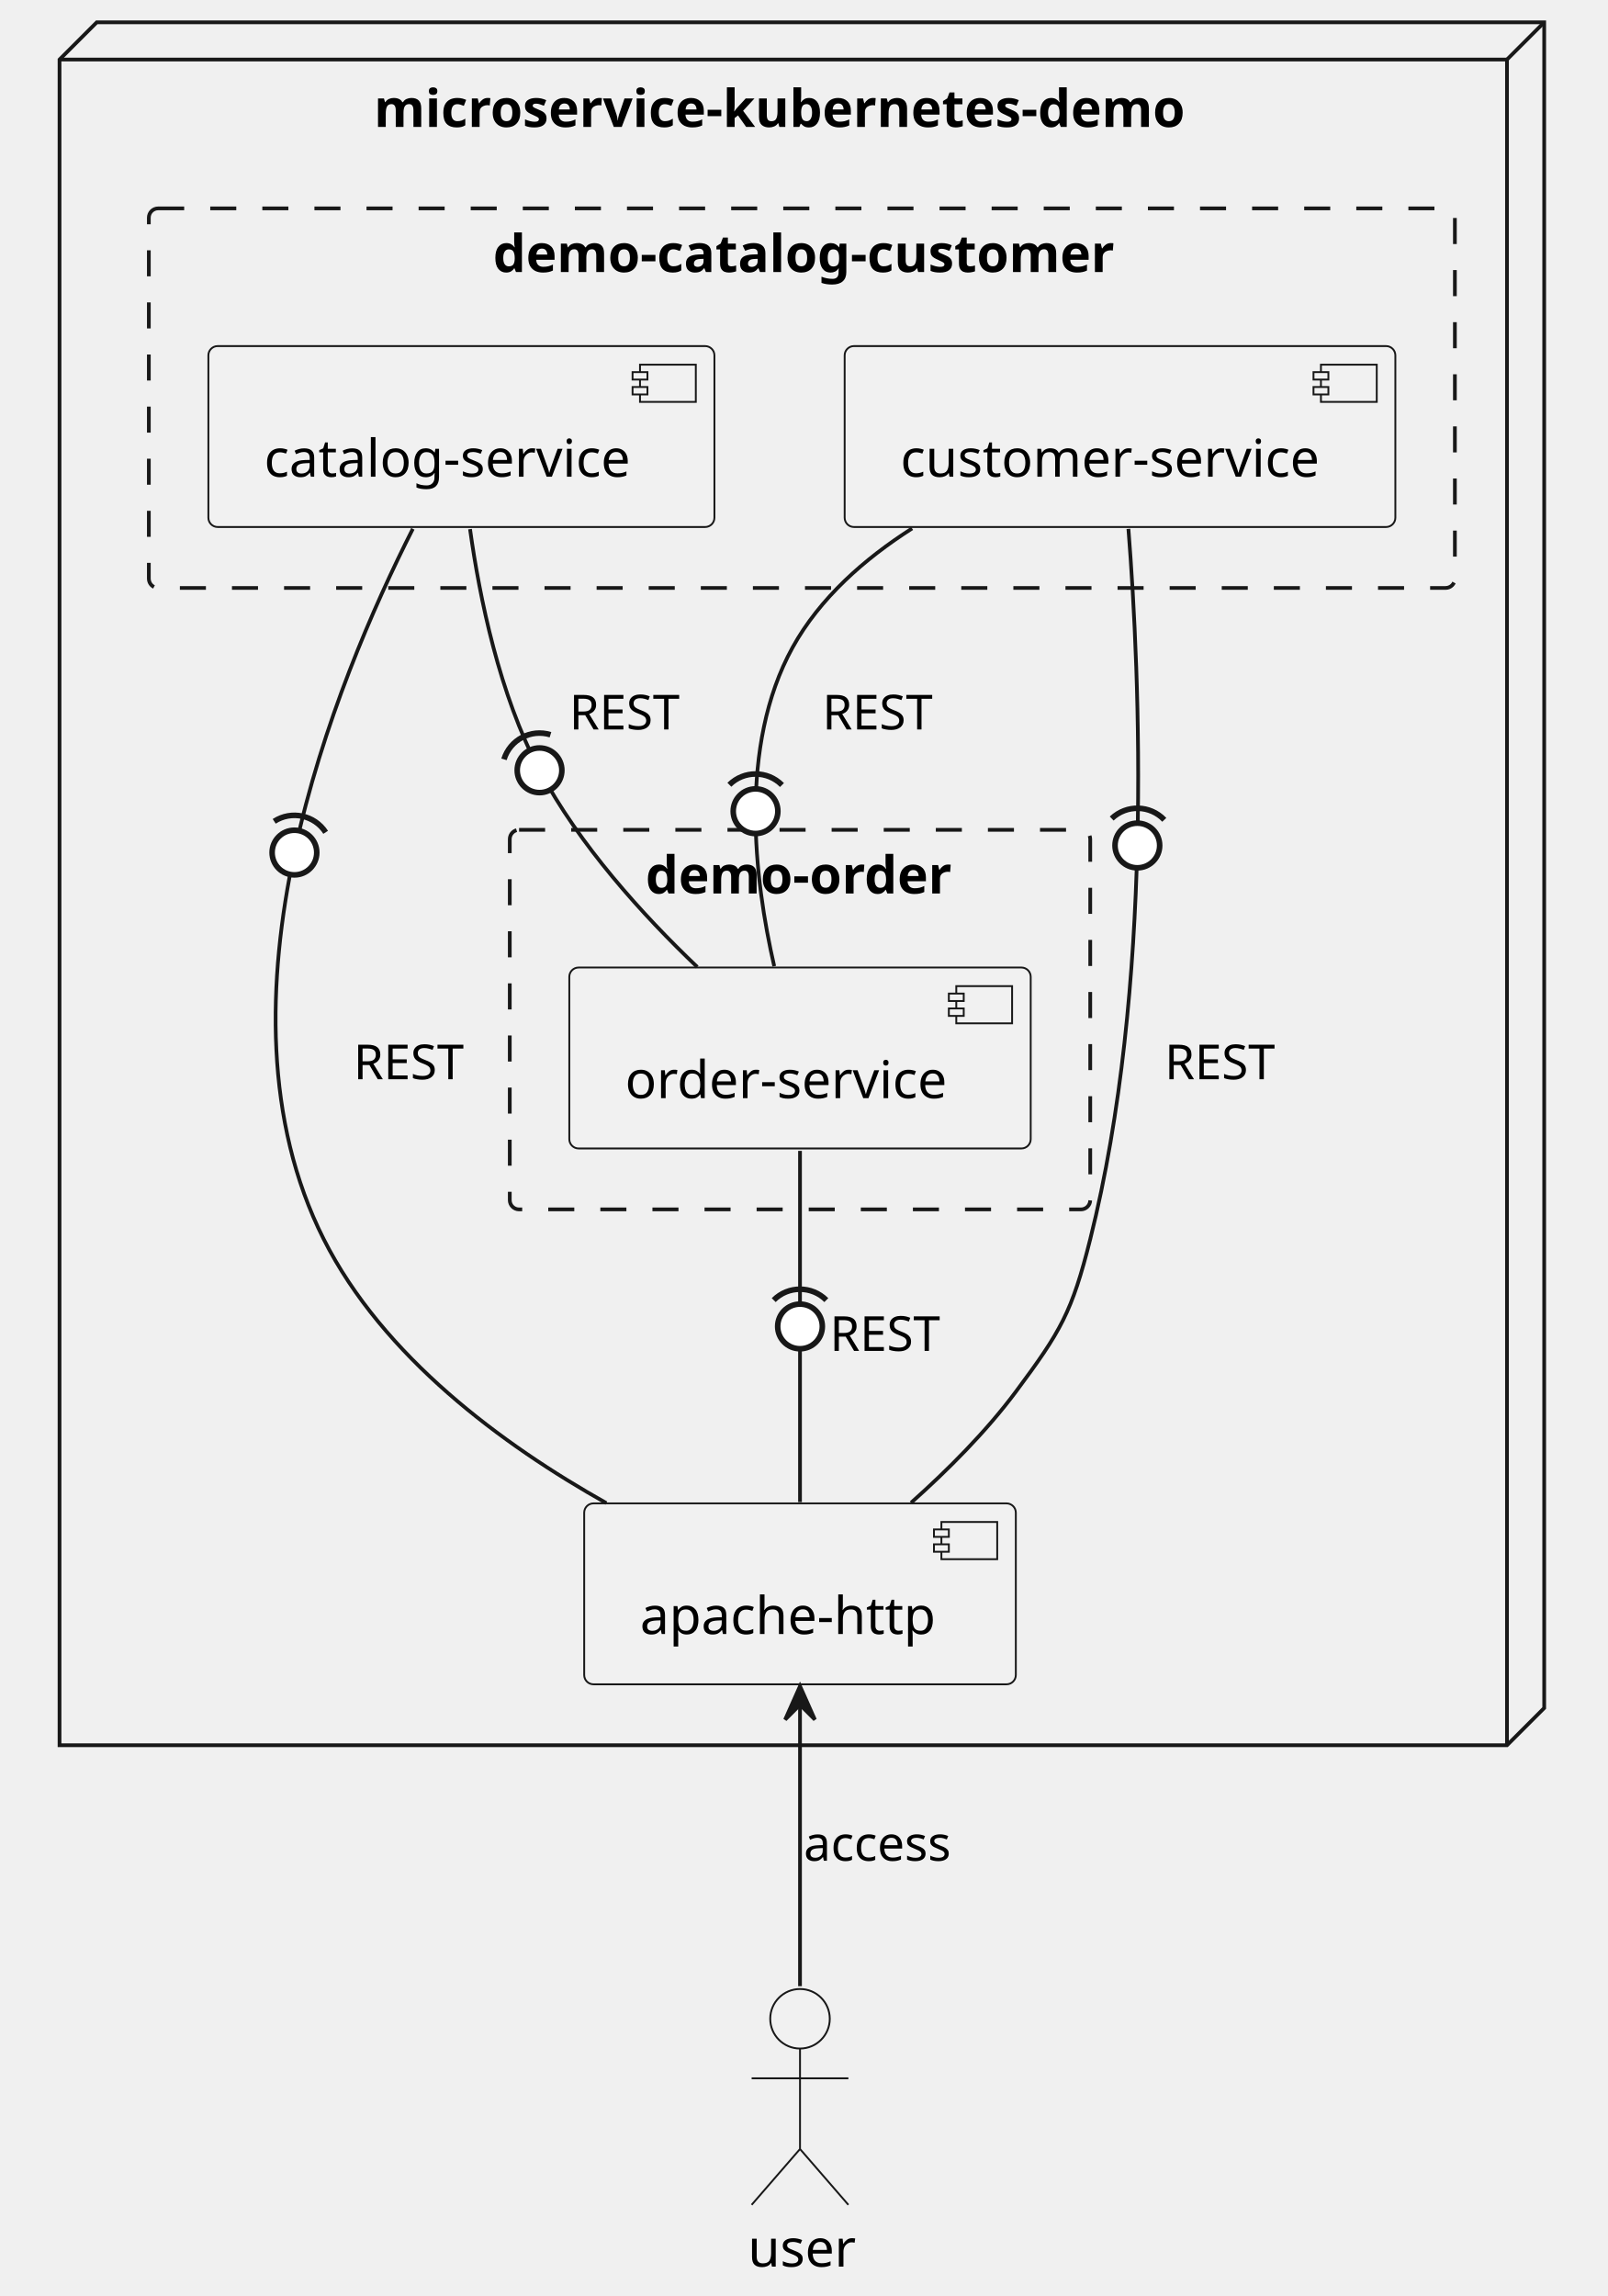
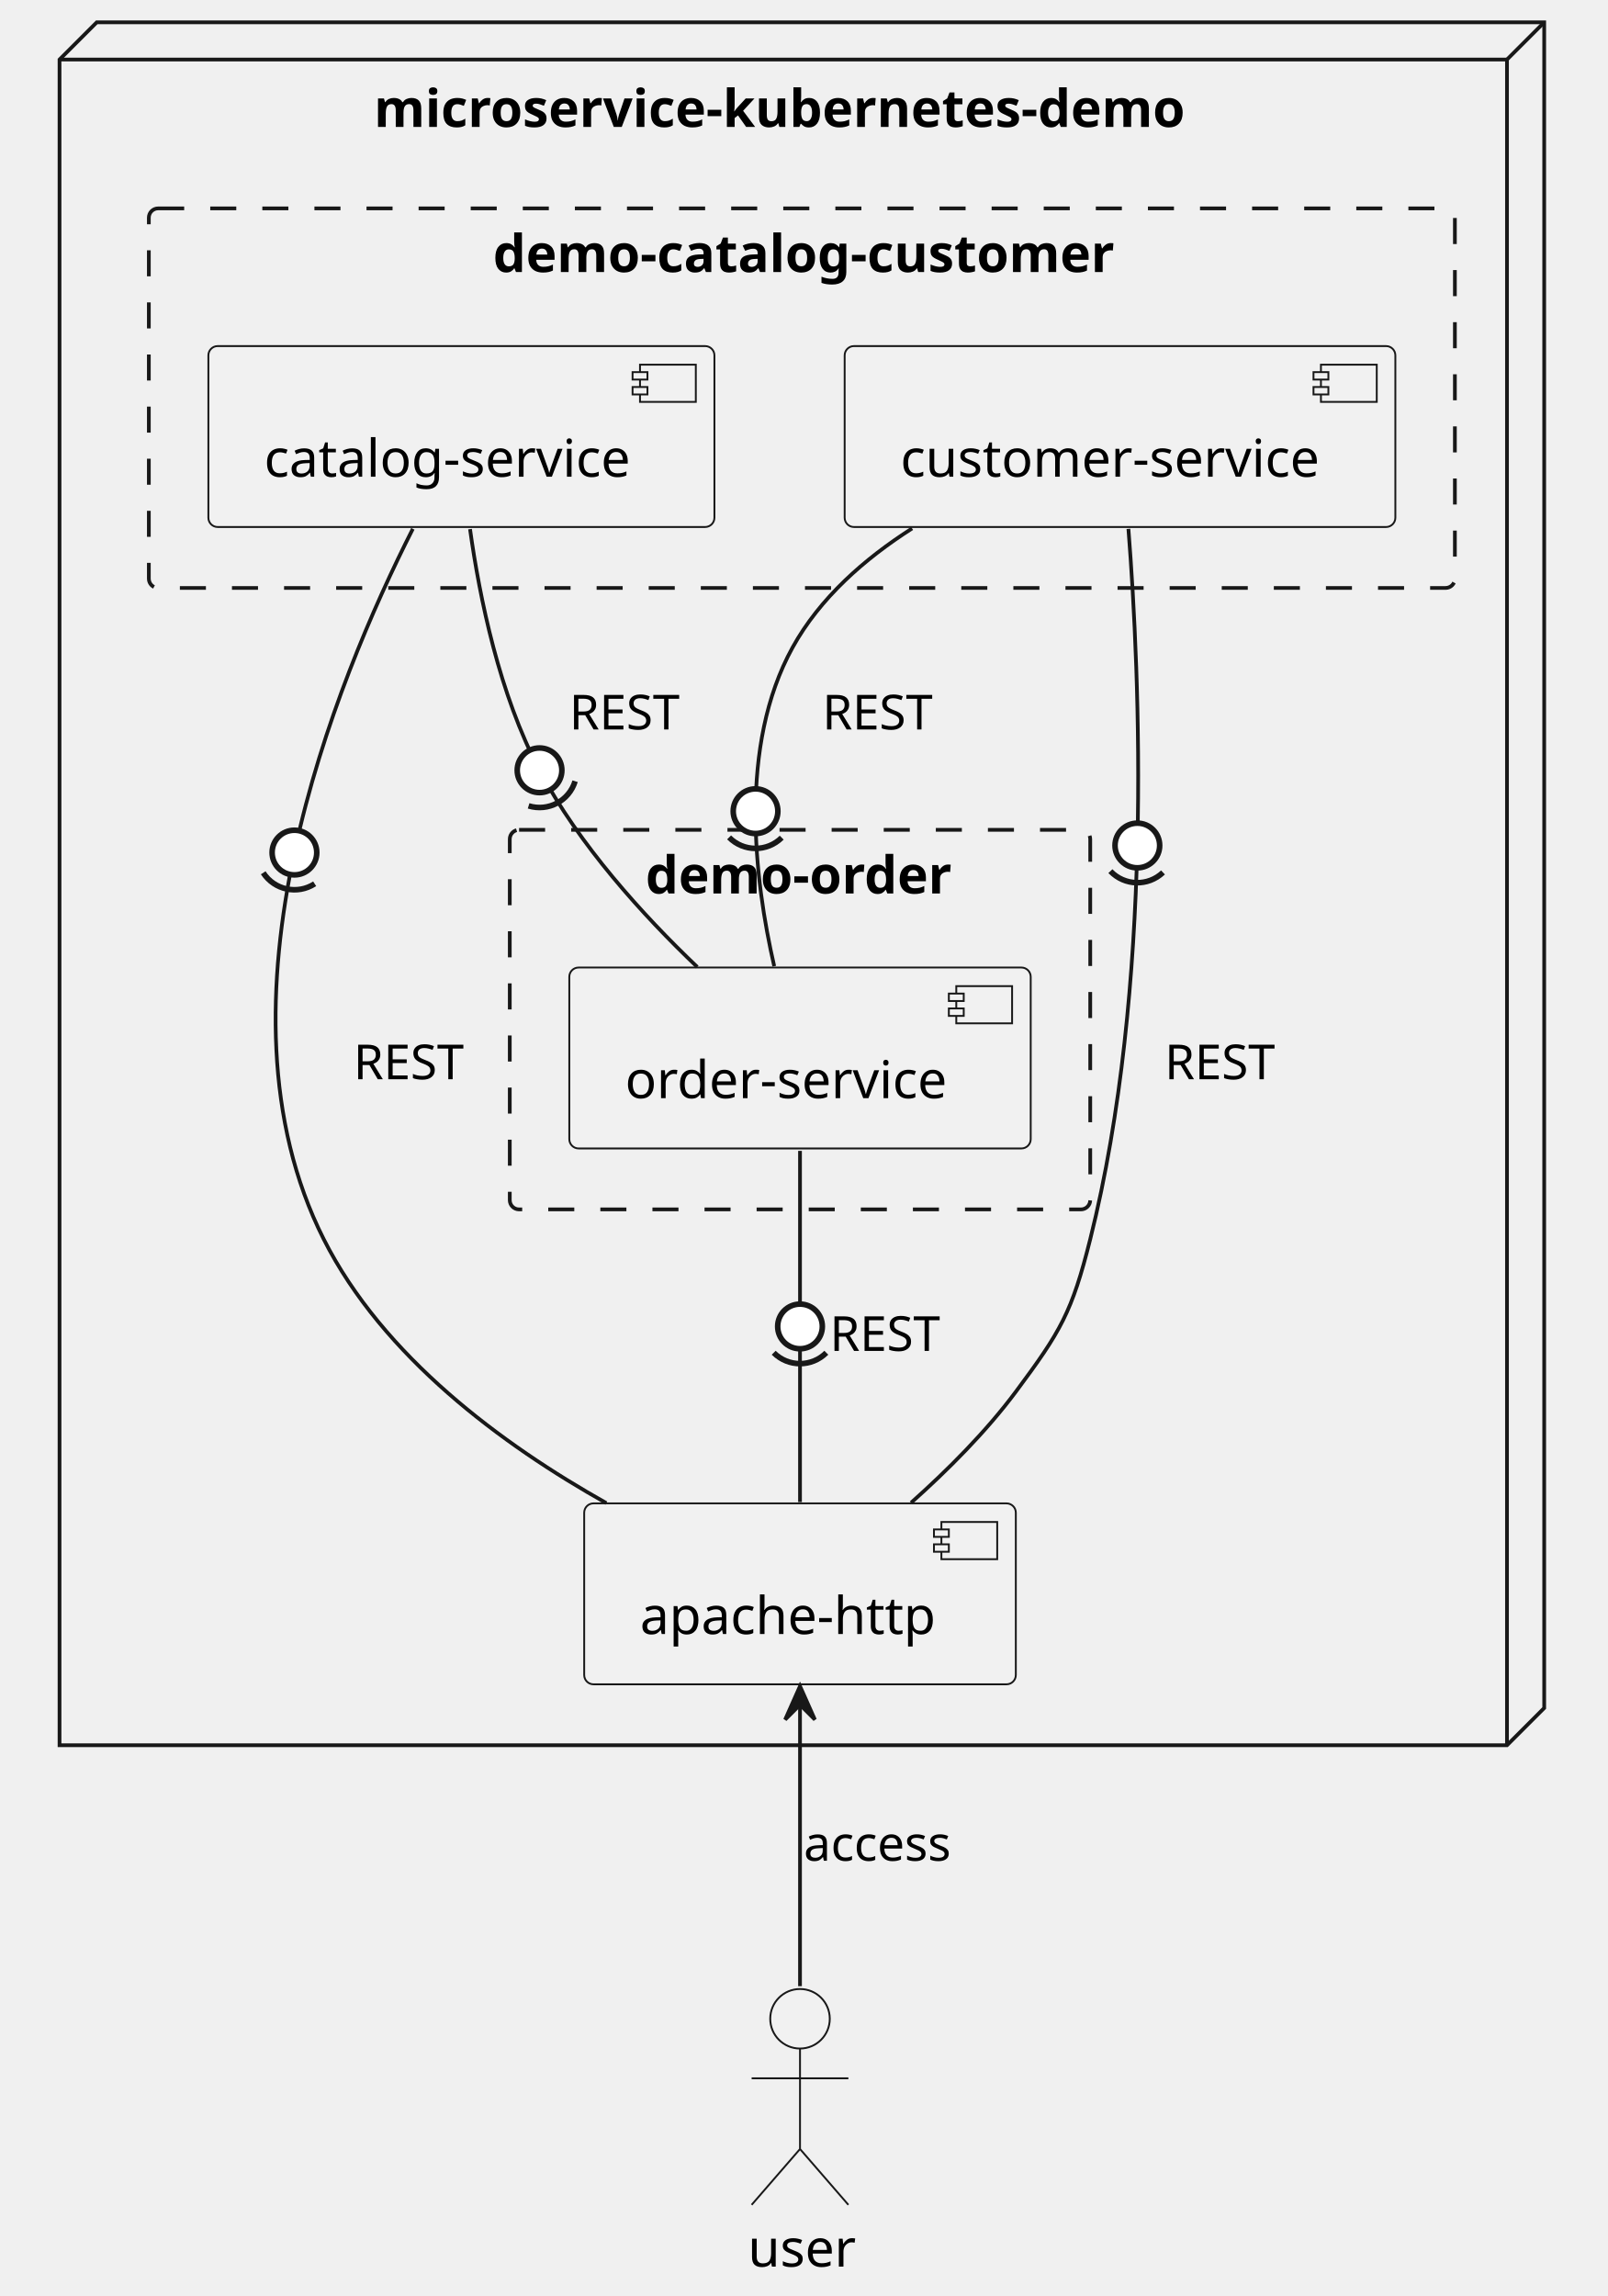
<svg xmlns="http://www.w3.org/2000/svg" contentStyleType="text/css" height="617px" preserveAspectRatio="none" style="width:432px;height:617px;background:#FFFFFF;" version="1.1" viewBox="0 0 432 617" width="432px" zoomAndPan="magnify">
  <defs />
  <g>
    <g id="cluster_microservice-kubernetes-demo">
      <polygon fill="none" points="16,16,26,6,415,6,415,459,405,469,16,469,16,16" style="stroke:#181818;stroke-width:1.0;" />
      <line style="stroke:#181818;stroke-width:1.0;" x1="405" x2="415" y1="16" y2="6" />
      <line style="stroke:#181818;stroke-width:1.0;" x1="16" x2="405" y1="16" y2="16" />
      <line style="stroke:#181818;stroke-width:1.0;" x1="405" x2="405" y1="16" y2="469" />
      <text fill="#000000" font-family="sans-serif" font-size="14" font-weight="bold" lengthAdjust="spacing" textLength="222" x="100.5" y="34.107">microservice-kubernetes-demo</text>
    </g>
    <g id="cluster_demoCatalogCustomer">
      <rect fill="none" height="102" rx="2.5" ry="2.5" style="stroke:#181818;stroke-width:1.0;stroke-dasharray:7.0,7.0;" width="351" x="40" y="56" />
      <text fill="#000000" font-family="sans-serif" font-size="14" font-weight="bold" lengthAdjust="spacing" textLength="166" x="132.5" y="73.107">demo-catalog-customer</text>
    </g>
    <g id="cluster_demoOrder">
      <rect fill="none" height="102" rx="2.5" ry="2.5" style="stroke:#181818;stroke-width:1.0;stroke-dasharray:7.0,7.0;" width="156" x="137" y="223" />
      <text fill="#000000" font-family="sans-serif" font-size="14" font-weight="bold" lengthAdjust="spacing" textLength="83" x="173.5" y="240.107">demo-order</text>
    </g>
    <g id="elem_apacheHttp">
      <rect fill="#F1F1F1" height="48.621" rx="2.5" ry="2.5" style="stroke:#181818;stroke-width:0.5;" width="116" x="157" y="404" />
      <rect fill="#F1F1F1" height="10" style="stroke:#181818;stroke-width:0.5;" width="15" x="253" y="409" />
      <rect fill="#F1F1F1" height="2" style="stroke:#181818;stroke-width:0.5;" width="4" x="251" y="411" />
      <rect fill="#F1F1F1" height="2" style="stroke:#181818;stroke-width:0.5;" width="4" x="251" y="415" />
      <text fill="#000000" font-family="sans-serif" font-size="14" lengthAdjust="spacing" textLength="76" x="172" y="439.107">apache-http</text>
    </g>
    <g id="elem_catalogService">
      <rect fill="#F1F1F1" height="48.621" rx="2.5" ry="2.5" style="stroke:#181818;stroke-width:0.5;" width="136" x="56" y="93" />
      <rect fill="#F1F1F1" height="10" style="stroke:#181818;stroke-width:0.5;" width="15" x="172" y="98" />
      <rect fill="#F1F1F1" height="2" style="stroke:#181818;stroke-width:0.5;" width="4" x="170" y="100" />
      <rect fill="#F1F1F1" height="2" style="stroke:#181818;stroke-width:0.5;" width="4" x="170" y="104" />
      <text fill="#000000" font-family="sans-serif" font-size="14" lengthAdjust="spacing" textLength="96" x="71" y="128.107">catalog-service</text>
    </g>
    <g id="elem_customerService">
      <rect fill="#F1F1F1" height="48.621" rx="2.5" ry="2.5" style="stroke:#181818;stroke-width:0.5;" width="148" x="227" y="93" />
      <rect fill="#F1F1F1" height="10" style="stroke:#181818;stroke-width:0.5;" width="15" x="355" y="98" />
      <rect fill="#F1F1F1" height="2" style="stroke:#181818;stroke-width:0.5;" width="4" x="353" y="100" />
      <rect fill="#F1F1F1" height="2" style="stroke:#181818;stroke-width:0.5;" width="4" x="353" y="104" />
      <text fill="#000000" font-family="sans-serif" font-size="14" lengthAdjust="spacing" textLength="108" x="242" y="128.107">customer-service</text>
    </g>
    <g id="elem_orderService">
      <rect fill="#F1F1F1" height="48.621" rx="2.5" ry="2.5" style="stroke:#181818;stroke-width:0.5;" width="124" x="153" y="260" />
      <rect fill="#F1F1F1" height="10" style="stroke:#181818;stroke-width:0.5;" width="15" x="257" y="265" />
      <rect fill="#F1F1F1" height="2" style="stroke:#181818;stroke-width:0.5;" width="4" x="255" y="267" />
      <rect fill="#F1F1F1" height="2" style="stroke:#181818;stroke-width:0.5;" width="4" x="255" y="271" />
      <text fill="#000000" font-family="sans-serif" font-size="14" lengthAdjust="spacing" textLength="84" x="168" y="295.107">order-service</text>
    </g>
    <g id="elem_user">
      <ellipse cx="215" cy="542.5" fill="#F1F1F1" rx="8" ry="8" style="stroke:#181818;stroke-width:0.5;" />
      <path d="M215,550.5 L215,577.5 M202,558.5 L228,558.5 M215,577.5 L202,592.5 M215,577.5 L228,592.5 " fill="none" style="stroke:#181818;stroke-width:0.5;" />
      <text fill="#000000" font-family="sans-serif" font-size="14" lengthAdjust="spacing" textLength="28" x="201" y="609.107">user</text>
    </g>
    <g id="link_apacheHttp_user">
      <path d="M215,458.16 C215,479.86 215,509.9 215,533.74 " fill="none" id="apacheHttp-backto-user" style="stroke:#181818;stroke-width:1.0;" />
      <polygon fill="#181818" points="215,453.11,211,462.11,215,458.11,219,462.11,215,453.11" style="stroke:#181818;stroke-width:1.0;" />
      <text fill="#000000" font-family="sans-serif" font-size="13" lengthAdjust="spacing" textLength="42" x="216" y="500.028">access</text>
    </g>
    <g id="link_catalogService_apacheHttp">
      <path d="M110.95,142.11 C90.13,183.17 54.9,269.41 87,333 C102.93,364.56 134.93,388.19 162.95,403.92 " fill="none" id="catalogService-apacheHttp" style="stroke:#181818;stroke-width:1.0;" />
      <text fill="#000000" font-family="sans-serif" font-size="13" lengthAdjust="spacing" textLength="34" x="95" y="290.028">REST</text>
-       <path d="M87.522,223.668 A10,10 0 0 0 73.692 220.714" fill="none" style="stroke:#181818;stroke-width:1.5;" />
+       <path d="M70.738,234.545 A10,10 0 0 0 84.569 237.498" fill="none" style="stroke:#181818;stroke-width:1.5;" />
      <ellipse cx="79.13" cy="229.106" fill="#FFFFFF" rx="6" ry="6" style="stroke:#181818;stroke-width:1.5;" />
    </g>
    <g id="link_customerService_apacheHttp">
      <path d="M303.26,142.12 C306.4,182.11 309.94,265.4 293,333 C288.07,352.67 285.1,357.74 273,374 C264.98,384.77 254.61,395.13 244.85,403.83 " fill="none" id="customerService-apacheHttp" style="stroke:#181818;stroke-width:1.0;" />
      <text fill="#000000" font-family="sans-serif" font-size="13" lengthAdjust="spacing" textLength="34" x="313" y="290.028">REST</text>
-       <path d="M312.902,220.311 A10,10 0 0 0 298.764 219.964" fill="none" style="stroke:#181818;stroke-width:1.5;" />
+       <path d="M298.418,234.102 A10,10 0 0 0 312.556 234.448" fill="none" style="stroke:#181818;stroke-width:1.5;" />
      <ellipse cx="305.66" cy="227.206" fill="#FFFFFF" rx="6" ry="6" style="stroke:#181818;stroke-width:1.5;" />
    </g>
    <g id="link_orderService_apacheHttp">
      <path d="M215,309.27 C215,335.48 215,377.41 215,403.65 " fill="none" id="orderService-apacheHttp" style="stroke:#181818;stroke-width:1.0;" />
      <text fill="#000000" font-family="sans-serif" font-size="13" lengthAdjust="spacing" textLength="34" x="223" y="363.028">REST</text>
-       <path d="M222.071,349.378 A10,10 0 0 0 207.929 349.378" fill="none" style="stroke:#181818;stroke-width:1.5;" />
+       <path d="M207.929,363.52 A10,10 0 0 0 222.071 363.52" fill="none" style="stroke:#181818;stroke-width:1.5;" />
      <ellipse cx="215" cy="356.449" fill="#FFFFFF" rx="6" ry="6" style="stroke:#181818;stroke-width:1.5;" />
    </g>
    <g id="link_catalogService_orderService">
      <path d="M126.32,142.19 C128.9,160.71 134.21,186.63 145,207 C155.62,227.05 172.74,245.89 187.39,259.86 " fill="none" id="catalogService-orderService" style="stroke:#181818;stroke-width:1.0;" />
      <text fill="#000000" font-family="sans-serif" font-size="13" lengthAdjust="spacing" textLength="34" x="153" y="196.028">REST</text>
-       <path d="M147.939,197.441 A10,10 0 0 0 135.441 204.061" fill="none" style="stroke:#181818;stroke-width:1.5;" />
+       <path d="M142.061,216.559 A10,10 0 0 0 154.559 209.939" fill="none" style="stroke:#181818;stroke-width:1.5;" />
      <ellipse cx="145" cy="207" fill="#FFFFFF" rx="6" ry="6" style="stroke:#181818;stroke-width:1.5;" />
    </g>
    <g id="link_customerService_orderService">
      <path d="M245.13,142 C232.32,150.17 220.33,160.71 213,174 C198.4,200.47 202.71,236.3 208.07,259.65 " fill="none" id="customerService-orderService" style="stroke:#181818;stroke-width:1.0;" />
      <text fill="#000000" font-family="sans-serif" font-size="13" lengthAdjust="spacing" textLength="34" x="221" y="196.028">REST</text>
-       <path d="M210.157,210.96 A10,10 0 0 0 196.015 210.888" fill="none" style="stroke:#181818;stroke-width:1.5;" />
+       <path d="M195.943,225.03 A10,10 0 0 0 210.085 225.102" fill="none" style="stroke:#181818;stroke-width:1.5;" />
      <ellipse cx="203.05" cy="217.995" fill="#FFFFFF" rx="6" ry="6" style="stroke:#181818;stroke-width:1.5;" />
    </g>
  </g>
</svg>
